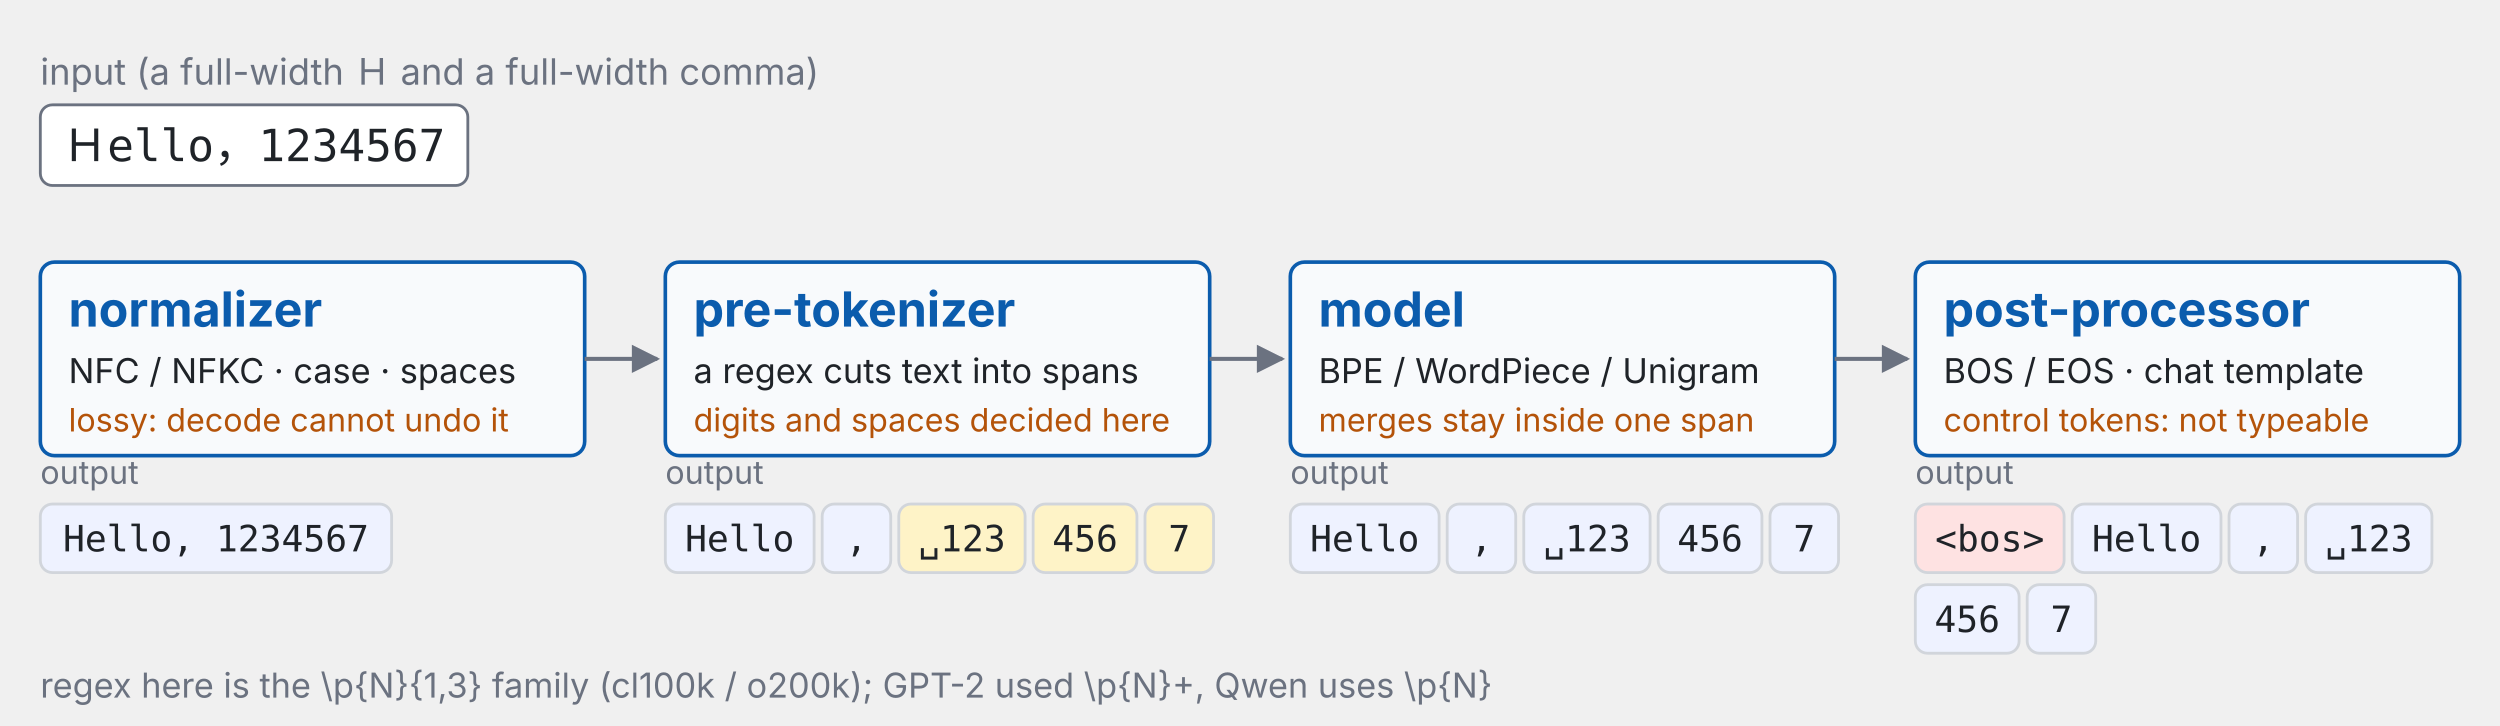
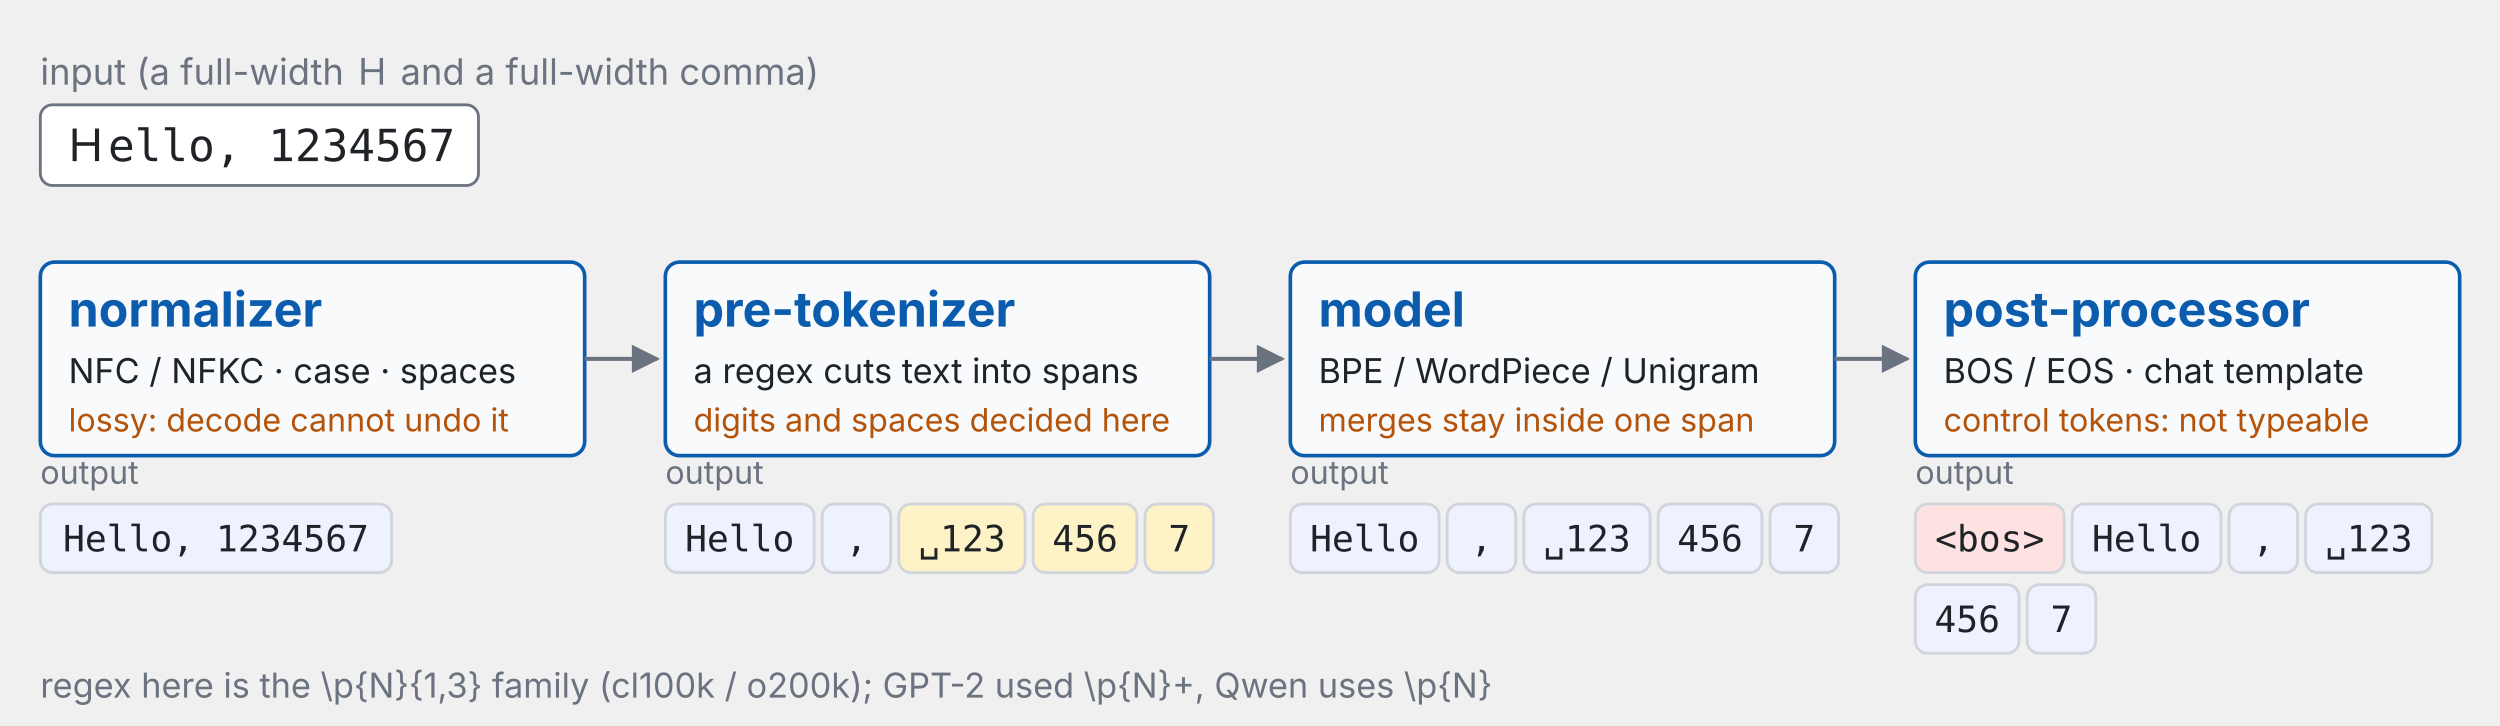
<svg xmlns="http://www.w3.org/2000/svg" viewBox="0 0 1240 360" width="100%" font-family="-apple-system,BlinkMacSystemFont,Segoe UI,Helvetica Neue,PingFang TC,Noto Sans TC,sans-serif">
  <defs>
    <marker id="ah-pipeline" viewBox="0 0 10 10" refX="9" refY="5" markerWidth="7" markerHeight="7" orient="auto-start-reverse">
      <path d="M0,0 L10,5 L0,10 z" fill="#6b7280" />
    </marker>
  </defs>
  <text x="20" y="42" font-size="18" fill="#6b7280" text-anchor="start" font-weight="400">input (a full-width Ｈ and a full-width comma)</text>
-   <rect x="20" y="52" width="212.04" height="40" rx="6" fill="#fff" stroke="#6b7280" stroke-width="1.4" />
-   <text x="126.02" y="79.92" font-size="22" fill="#1f2328" text-anchor="middle" font-weight="400" font-family="SF Mono,Menlo,Consolas,monospace">Ｈello，1234567</text>
+   <rect x="20" y="52" width="217.32" height="40" rx="6" fill="#fff" stroke="#6b7280" stroke-width="1.4" />
+   <text x="128.66" y="79.92" font-size="22" fill="#1f2328" text-anchor="middle" font-weight="400" font-family="SF Mono,Menlo,Consolas,monospace">Ｈello, 1234567</text>
  <rect x="20" y="130" width="270" height="96" rx="7" fill="#f8fafc" stroke="#0b5cad" stroke-width="1.8" />
  <text x="34" y="162" font-size="24" fill="#0b5cad" text-anchor="start" font-weight="700">normalizer</text>
  <text x="34" y="190" font-size="17" fill="#1f2328" text-anchor="start" font-weight="400">NFC / NFKC · case · spaces</text>
  <text x="34" y="214" font-size="16" fill="#b45309" text-anchor="start" font-weight="400">lossy: decode cannot undo it</text>
  <line x1="290" y1="178" x2="326" y2="178" stroke="#6b7280" stroke-width="2" marker-end="url(#ah-pipeline)" />
  <text x="20" y="240" font-size="16" fill="#6b7280" text-anchor="start" font-weight="400">output</text>
  <rect x="20" y="250" width="174.24" height="34" rx="6" fill="#eef2ff" stroke="#d1d5db" stroke-width="1.4" />
  <text x="107.12" y="273.48" font-size="18" fill="#1f2328" text-anchor="middle" font-weight="400" font-family="SF Mono,Menlo,Consolas,monospace">Hello, 1234567</text>
  <g class="fragment" data-fragment-index="2">
    <rect x="330" y="130" width="270" height="96" rx="7" fill="#f8fafc" stroke="#0b5cad" stroke-width="1.8" />
    <text x="344" y="162" font-size="24" fill="#0b5cad" text-anchor="start" font-weight="700">pre-tokenizer</text>
    <text x="344" y="190" font-size="17" fill="#1f2328" text-anchor="start" font-weight="400">a regex cuts text into spans</text>
    <text x="344" y="214" font-size="16" fill="#b45309" text-anchor="start" font-weight="400">digits and spaces decided here</text>
    <line x1="600" y1="178" x2="636" y2="178" stroke="#6b7280" stroke-width="2" marker-end="url(#ah-pipeline)" />
    <text x="330" y="240" font-size="16" fill="#6b7280" text-anchor="start" font-weight="400">output</text>
    <rect x="330" y="250" width="73.8" height="34" rx="6" fill="#eef2ff" stroke="#d1d5db" stroke-width="1.4" />
    <text x="366.9" y="273.48" font-size="18" fill="#1f2328" text-anchor="middle" font-weight="400" font-family="SF Mono,Menlo,Consolas,monospace">Hello</text>
    <rect x="407.8" y="250" width="34" height="34" rx="6" fill="#eef2ff" stroke="#d1d5db" stroke-width="1.4" />
    <text x="424.8" y="273.48" font-size="18" fill="#1f2328" text-anchor="middle" font-weight="400" font-family="SF Mono,Menlo,Consolas,monospace">,</text>
    <rect x="445.8" y="250" width="62.64" height="34" rx="6" fill="#fef3c7" stroke="#d1d5db" stroke-width="1.4" />
    <text x="477.12" y="273.48" font-size="18" fill="#1f2328" text-anchor="middle" font-weight="400" font-family="SF Mono,Menlo,Consolas,monospace">␣123</text>
    <rect x="512.44" y="250" width="51.48" height="34" rx="6" fill="#fef3c7" stroke="#d1d5db" stroke-width="1.4" />
    <text x="538.18" y="273.48" font-size="18" fill="#1f2328" text-anchor="middle" font-weight="400" font-family="SF Mono,Menlo,Consolas,monospace">456</text>
    <rect x="567.92" y="250" width="34" height="34" rx="6" fill="#fef3c7" stroke="#d1d5db" stroke-width="1.4" />
    <text x="584.92" y="273.48" font-size="18" fill="#1f2328" text-anchor="middle" font-weight="400" font-family="SF Mono,Menlo,Consolas,monospace">7</text>
  </g>
  <g class="fragment" data-fragment-index="3">
    <rect x="640" y="130" width="270" height="96" rx="7" fill="#f8fafc" stroke="#0b5cad" stroke-width="1.8" />
    <text x="654" y="162" font-size="24" fill="#0b5cad" text-anchor="start" font-weight="700">model</text>
    <text x="654" y="190" font-size="17" fill="#1f2328" text-anchor="start" font-weight="400">BPE / WordPiece / Unigram</text>
    <text x="654" y="214" font-size="16" fill="#b45309" text-anchor="start" font-weight="400">merges stay inside one span</text>
    <line x1="910" y1="178" x2="946" y2="178" stroke="#6b7280" stroke-width="2" marker-end="url(#ah-pipeline)" />
    <text x="640" y="240" font-size="16" fill="#6b7280" text-anchor="start" font-weight="400">output</text>
    <rect x="640" y="250" width="73.8" height="34" rx="6" fill="#eef2ff" stroke="#d1d5db" stroke-width="1.4" />
    <text x="676.9" y="273.48" font-size="18" fill="#1f2328" text-anchor="middle" font-weight="400" font-family="SF Mono,Menlo,Consolas,monospace">Hello</text>
    <rect x="717.8" y="250" width="34" height="34" rx="6" fill="#eef2ff" stroke="#d1d5db" stroke-width="1.4" />
    <text x="734.8" y="273.48" font-size="18" fill="#1f2328" text-anchor="middle" font-weight="400" font-family="SF Mono,Menlo,Consolas,monospace">,</text>
    <rect x="755.8" y="250" width="62.64" height="34" rx="6" fill="#eef2ff" stroke="#d1d5db" stroke-width="1.4" />
    <text x="787.12" y="273.48" font-size="18" fill="#1f2328" text-anchor="middle" font-weight="400" font-family="SF Mono,Menlo,Consolas,monospace">␣123</text>
    <rect x="822.44" y="250" width="51.48" height="34" rx="6" fill="#eef2ff" stroke="#d1d5db" stroke-width="1.4" />
    <text x="848.18" y="273.48" font-size="18" fill="#1f2328" text-anchor="middle" font-weight="400" font-family="SF Mono,Menlo,Consolas,monospace">456</text>
    <rect x="877.92" y="250" width="34" height="34" rx="6" fill="#eef2ff" stroke="#d1d5db" stroke-width="1.4" />
    <text x="894.92" y="273.48" font-size="18" fill="#1f2328" text-anchor="middle" font-weight="400" font-family="SF Mono,Menlo,Consolas,monospace">7</text>
  </g>
  <g class="fragment" data-fragment-index="4">
    <rect x="950" y="130" width="270" height="96" rx="7" fill="#f8fafc" stroke="#0b5cad" stroke-width="1.8" />
    <text x="964" y="162" font-size="24" fill="#0b5cad" text-anchor="start" font-weight="700">post-processor</text>
    <text x="964" y="190" font-size="17" fill="#1f2328" text-anchor="start" font-weight="400">BOS / EOS · chat template</text>
    <text x="964" y="214" font-size="16" fill="#b45309" text-anchor="start" font-weight="400">control tokens: not typeable</text>
    <text x="950" y="240" font-size="16" fill="#6b7280" text-anchor="start" font-weight="400">output</text>
    <rect x="950" y="250" width="73.8" height="34" rx="6" fill="#fee2e2" stroke="#d1d5db" stroke-width="1.4" />
    <text x="986.9" y="273.48" font-size="18" fill="#1f2328" text-anchor="middle" font-weight="400" font-family="SF Mono,Menlo,Consolas,monospace">&lt;bos&gt;</text>
    <rect x="1027.8" y="250" width="73.8" height="34" rx="6" fill="#eef2ff" stroke="#d1d5db" stroke-width="1.4" />
    <text x="1064.7" y="273.48" font-size="18" fill="#1f2328" text-anchor="middle" font-weight="400" font-family="SF Mono,Menlo,Consolas,monospace">Hello</text>
    <rect x="1105.6" y="250" width="34" height="34" rx="6" fill="#eef2ff" stroke="#d1d5db" stroke-width="1.4" />
    <text x="1122.6" y="273.48" font-size="18" fill="#1f2328" text-anchor="middle" font-weight="400" font-family="SF Mono,Menlo,Consolas,monospace">,</text>
    <rect x="1143.6" y="250" width="62.64" height="34" rx="6" fill="#eef2ff" stroke="#d1d5db" stroke-width="1.4" />
    <text x="1174.92" y="273.48" font-size="18" fill="#1f2328" text-anchor="middle" font-weight="400" font-family="SF Mono,Menlo,Consolas,monospace">␣123</text>
    <rect x="950" y="290" width="51.48" height="34" rx="6" fill="#eef2ff" stroke="#d1d5db" stroke-width="1.4" />
    <text x="975.74" y="313.48" font-size="18" fill="#1f2328" text-anchor="middle" font-weight="400" font-family="SF Mono,Menlo,Consolas,monospace">456</text>
    <rect x="1005.48" y="290" width="34" height="34" rx="6" fill="#eef2ff" stroke="#d1d5db" stroke-width="1.4" />
    <text x="1022.48" y="313.48" font-size="18" fill="#1f2328" text-anchor="middle" font-weight="400" font-family="SF Mono,Menlo,Consolas,monospace">7</text>
  </g>
  <text x="20" y="346" font-size="17" fill="#6b7280" text-anchor="start" font-weight="400">regex here is the \p{N}{1,3} family (cl100k / o200k); GPT-2 used \p{N}+, Qwen uses \p{N}</text>
</svg>
